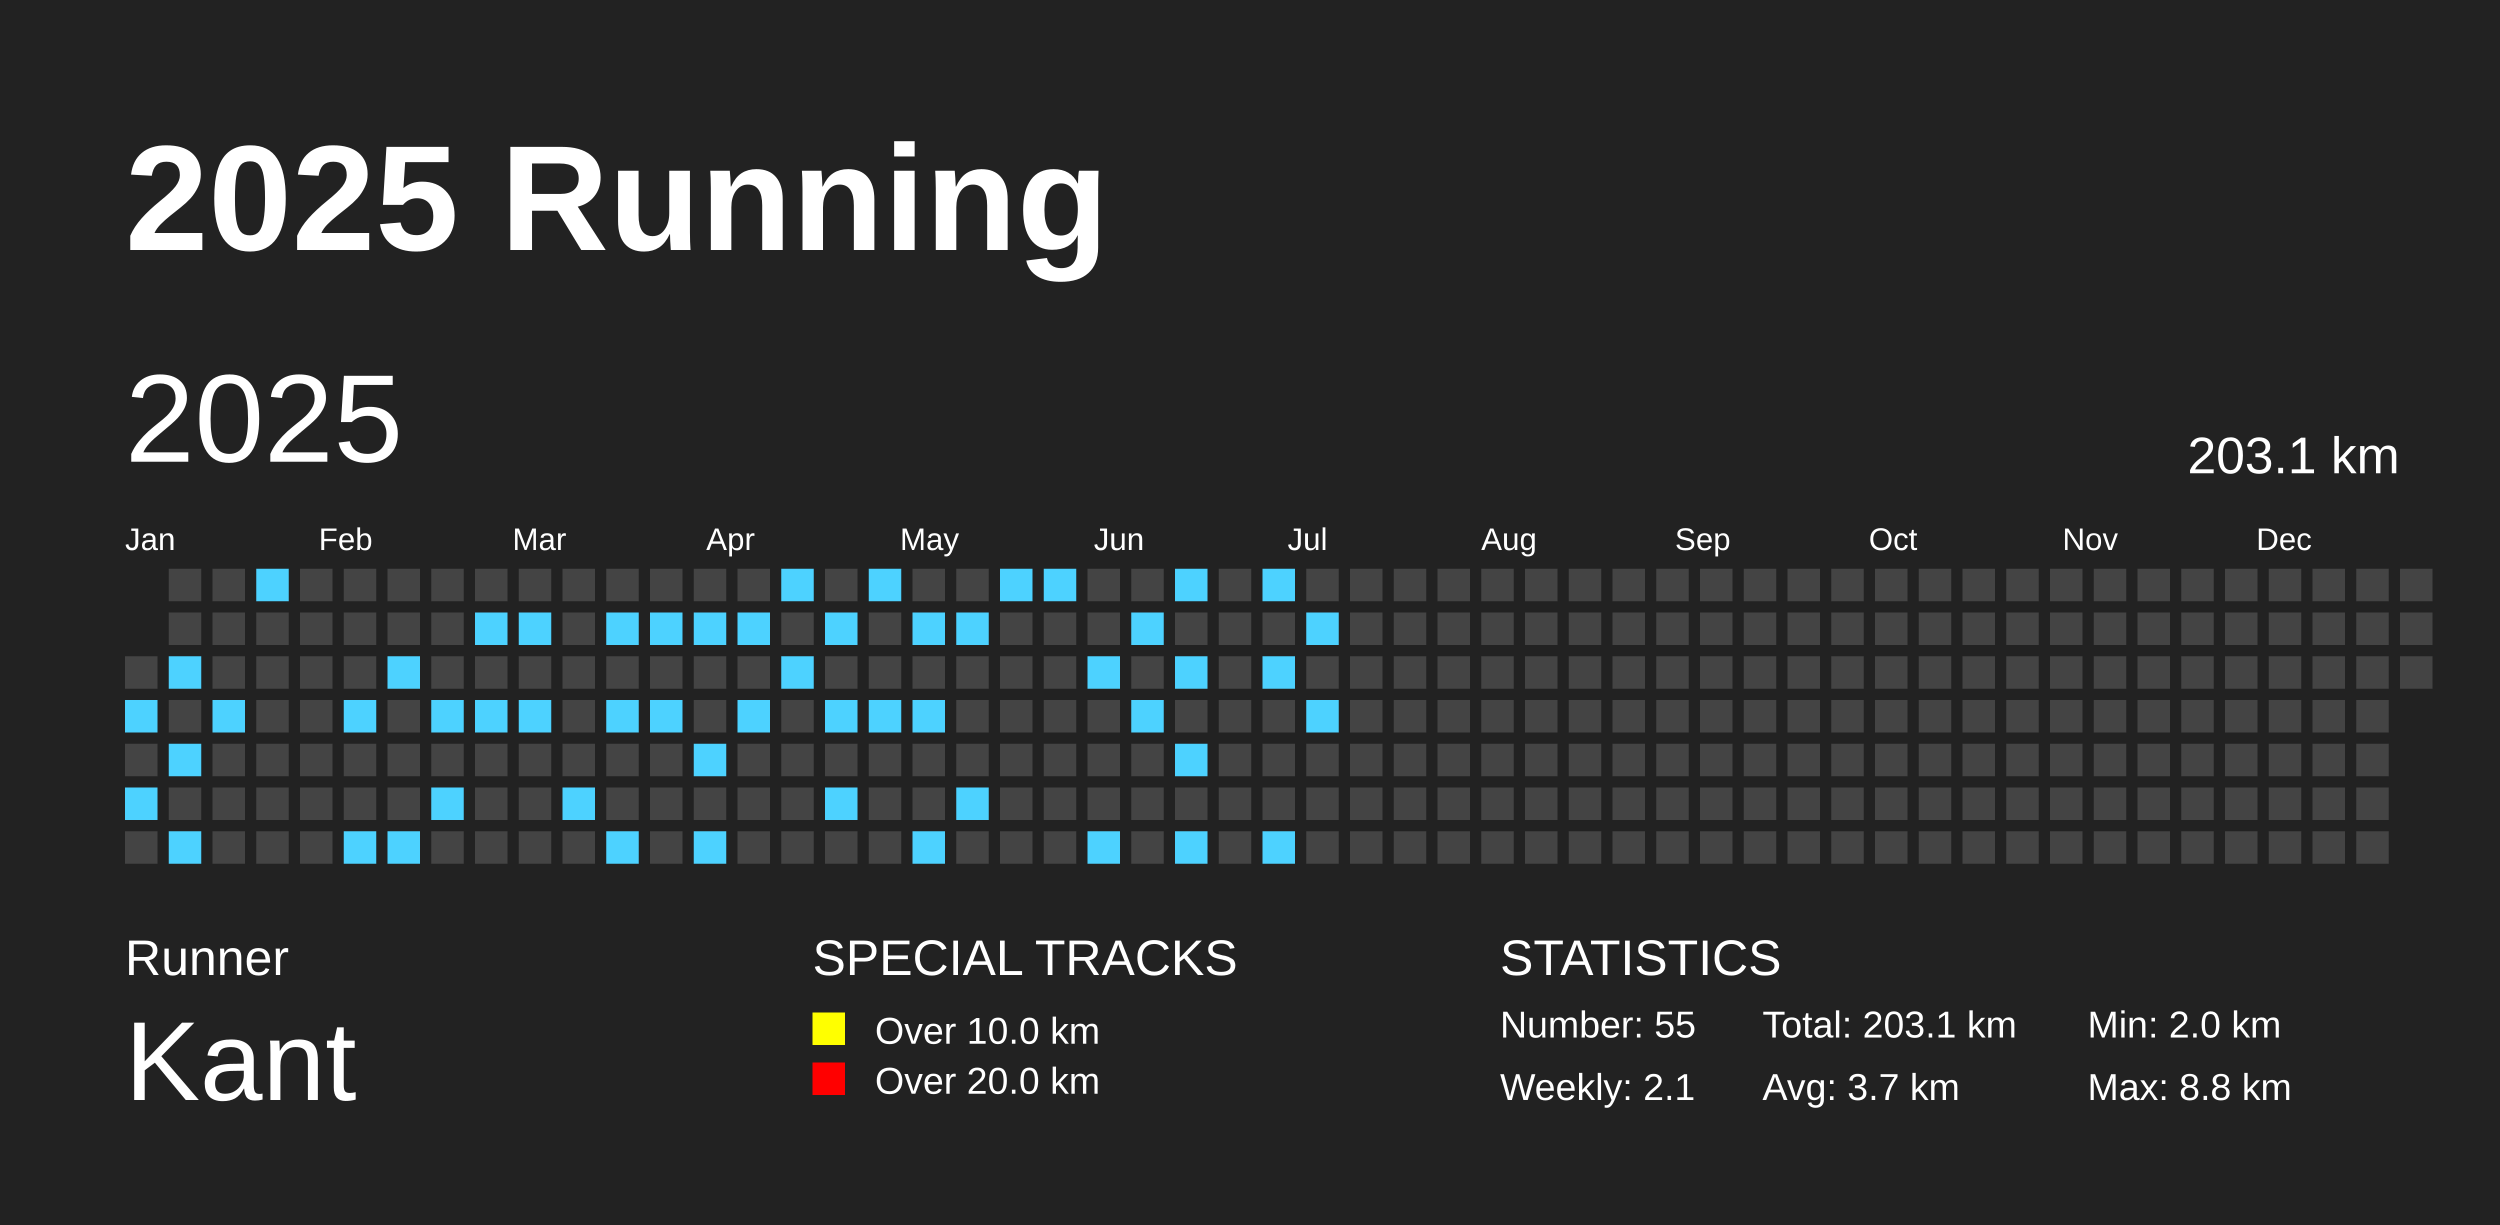
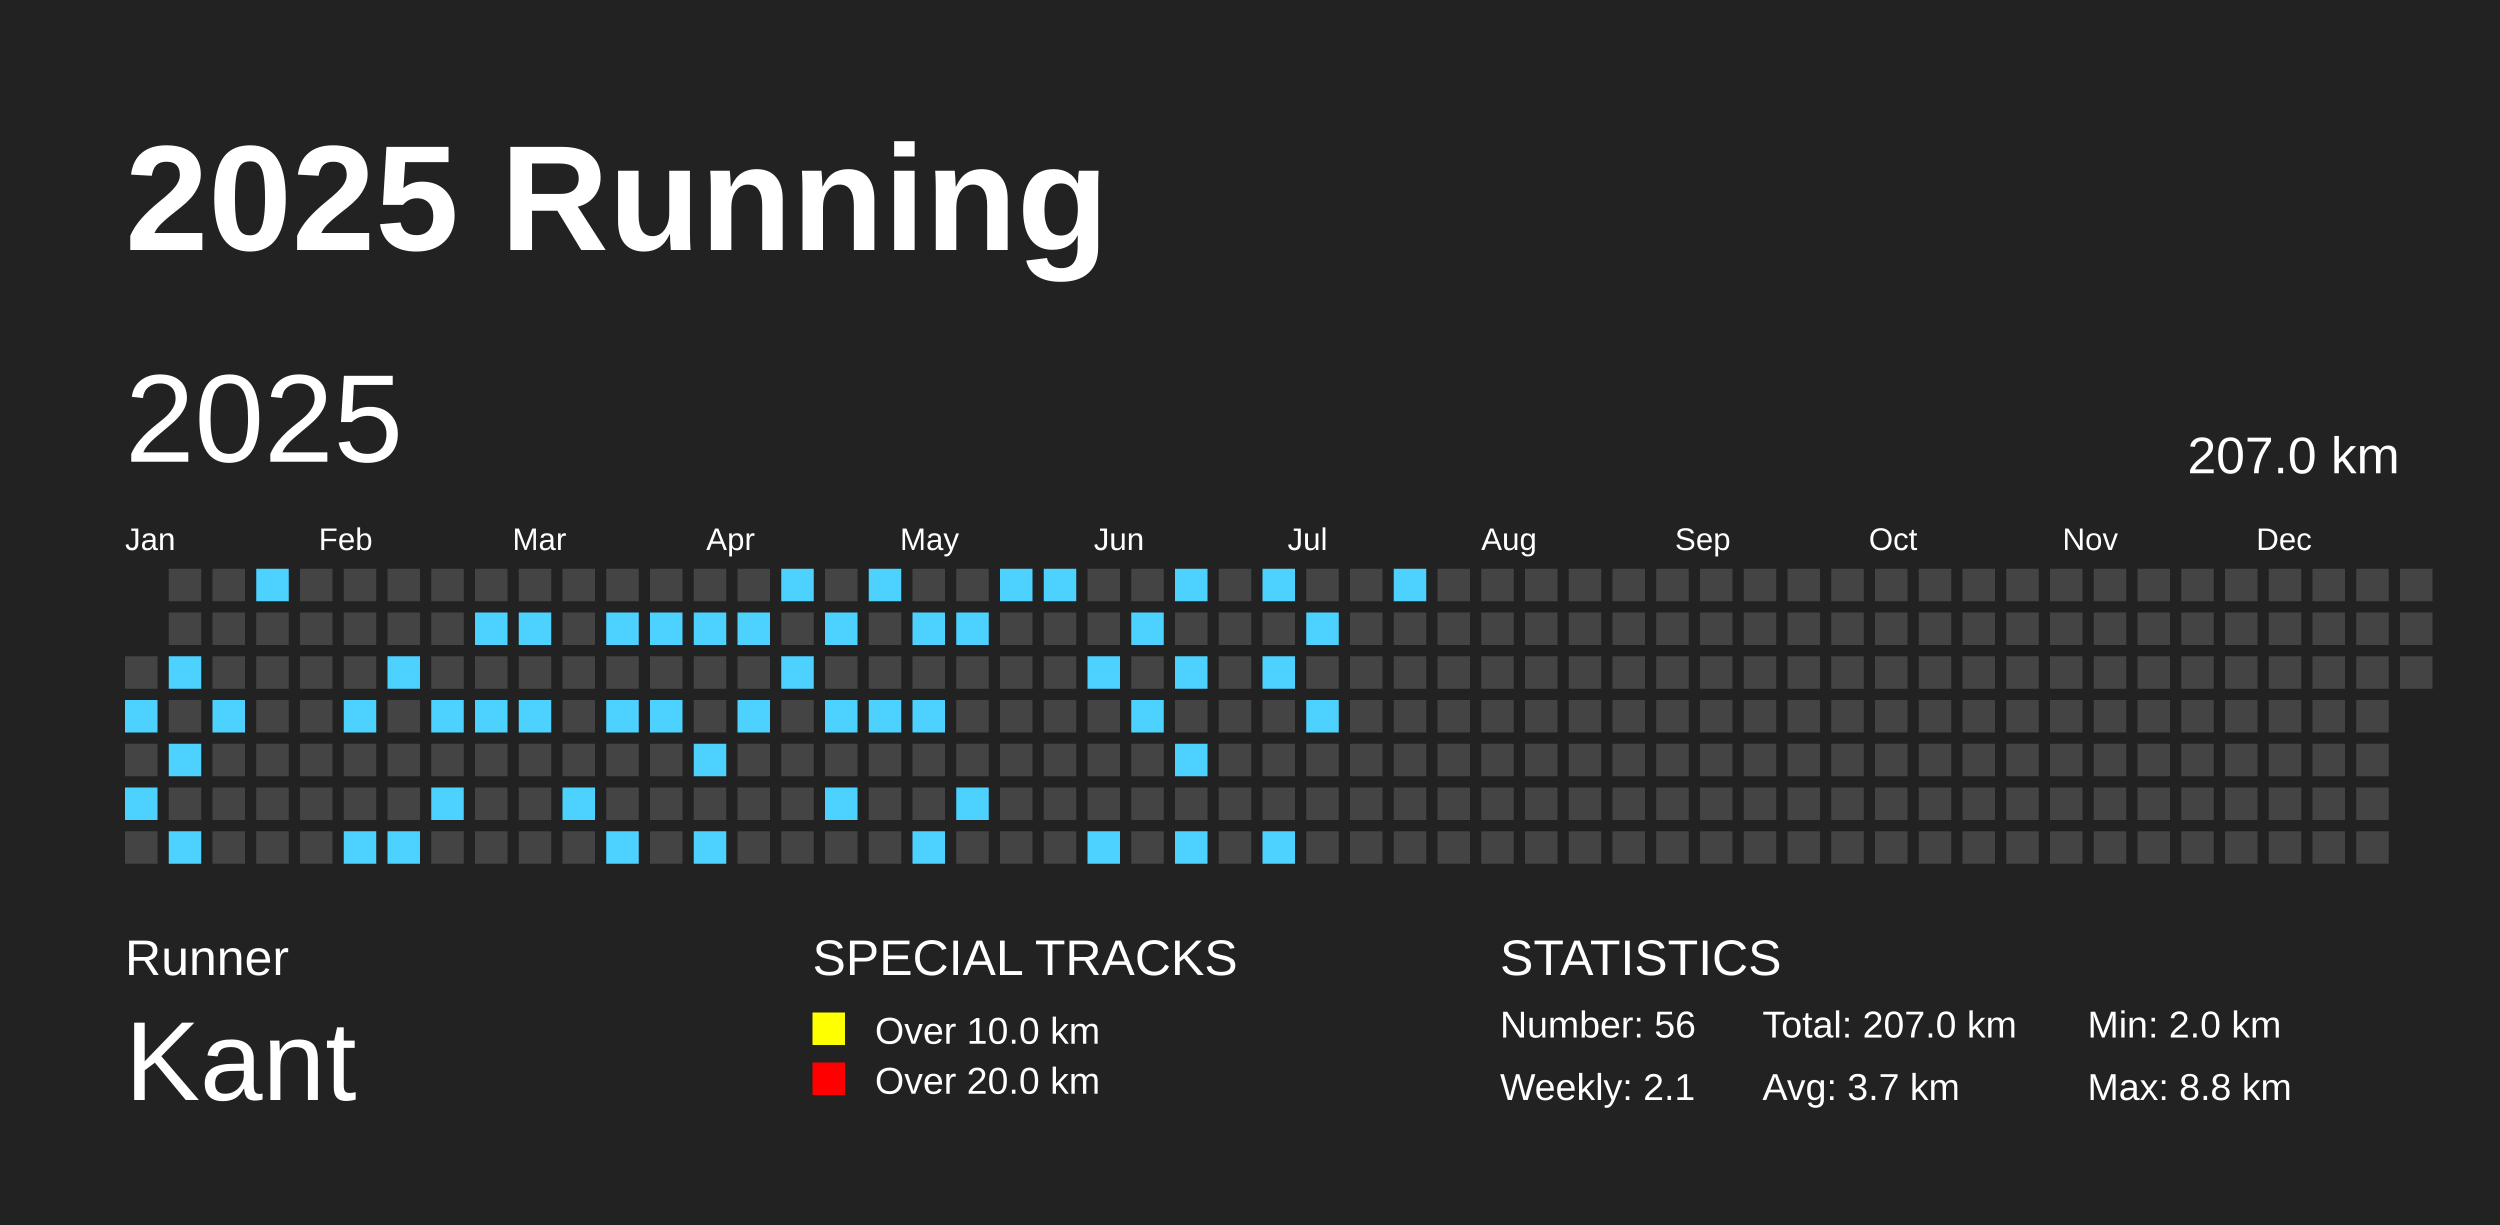
<svg xmlns="http://www.w3.org/2000/svg" baseProfile="full" height="98mm" version="1.1" viewBox="0,0,200,98" width="200mm">
  <defs />
  <rect fill="#222222" height="98" width="200" x="0" y="0" />
  <text fill="#FFFFFF" style="font-size:12px; font-family:Arial; font-weight:bold;" x="10" y="20">2025 Running</text>
  <text fill="#FFFFFF" style="font-size:4px; font-family:Arial" x="10" y="78">Runner</text>
  <text fill="#FFFFFF" style="font-size:9px; font-family:Arial" x="10" y="88">Kant</text>
  <text fill="#FFFFFF" style="font-size:4px; font-family:Arial" x="65" y="78">SPECIAL TRACKS</text>
  <rect fill="yellow" height="2.6" width="2.6" x="65" y="81" />
  <text fill="#FFFFFF" style="font-size:3px; font-family:Arial" x="70" y="83.5">Over 10.0 km</text>
  <rect fill="red" height="2.6" width="2.6" x="65" y="85" />
  <text fill="#FFFFFF" style="font-size:3px; font-family:Arial" x="70" y="87.5">Over 20.0 km</text>
  <text fill="#FFFFFF" style="font-size:4px; font-family:Arial" x="120" y="78">STATISTICS</text>
-   <text fill="#FFFFFF" style="font-size:3px; font-family:Arial" x="120" y="83">Number: 55</text>
+   <text fill="#FFFFFF" style="font-size:3px; font-family:Arial" x="120" y="83">Number: 56</text>
  <text fill="#FFFFFF" style="font-size:3px; font-family:Arial" x="120" y="88">Weekly: 2.1</text>
-   <text fill="#FFFFFF" style="font-size:3px; font-family:Arial" x="141" y="83">Total: 203.1 km</text>
+   <text fill="#FFFFFF" style="font-size:3px; font-family:Arial" x="141" y="83">Total: 207.0 km</text>
  <text fill="#FFFFFF" style="font-size:3px; font-family:Arial" x="141" y="88">Avg: 3.7 km</text>
  <text fill="#FFFFFF" style="font-size:3px; font-family:Arial" x="167" y="83">Min: 2.0 km</text>
  <text fill="#FFFFFF" style="font-size:3px; font-family:Arial" x="167" y="88">Max: 8.8 km</text>
  <text dominant-baseline="hanging" fill="#FFFFFF" style="font-size:10.0px; font-family:Arial;" x="10" y="30">2025</text>
-   <text dominant-baseline="hanging" fill="#FFFFFF" style="font-size:4.125px; font-family:Arial;" x="175" y="35">203.1 km</text>
+   <text dominant-baseline="hanging" fill="#FFFFFF" style="font-size:4.125px; font-family:Arial;" x="175" y="35">207.0 km</text>
  <text fill="#FFFFFF" style="font-size:2.5px; font-family:Arial" x="10.0" y="44">Jan</text>
  <text fill="#FFFFFF" style="font-size:2.5px; font-family:Arial" x="25.5" y="44">Feb</text>
  <text fill="#FFFFFF" style="font-size:2.5px; font-family:Arial" x="41.0" y="44">Mar</text>
  <text fill="#FFFFFF" style="font-size:2.5px; font-family:Arial" x="56.5" y="44">Apr</text>
  <text fill="#FFFFFF" style="font-size:2.5px; font-family:Arial" x="72.0" y="44">May</text>
  <text fill="#FFFFFF" style="font-size:2.5px; font-family:Arial" x="87.5" y="44">Jun</text>
  <text fill="#FFFFFF" style="font-size:2.5px; font-family:Arial" x="103.0" y="44">Jul</text>
  <text fill="#FFFFFF" style="font-size:2.5px; font-family:Arial" x="118.5" y="44">Aug</text>
  <text fill="#FFFFFF" style="font-size:2.5px; font-family:Arial" x="134.0" y="44">Sep</text>
  <text fill="#FFFFFF" style="font-size:2.5px; font-family:Arial" x="149.5" y="44">Oct</text>
  <text fill="#FFFFFF" style="font-size:2.5px; font-family:Arial" x="165.0" y="44">Nov</text>
  <text fill="#FFFFFF" style="font-size:2.5px; font-family:Arial" x="180.5" y="44">Dec</text>
  <rect fill="#444444" height="2.6" width="2.6" x="10.0" y="52.5" />
  <rect fill="#4DD2FF" height="2.6" width="2.6" x="10.0" y="56.0" />
  <rect fill="#444444" height="2.6" width="2.6" x="10.0" y="59.5" />
  <rect fill="#4DD2FF" height="2.6" width="2.6" x="10.0" y="63.0" />
  <rect fill="#444444" height="2.6" width="2.6" x="10.0" y="66.5" />
  <rect fill="#444444" height="2.6" width="2.6" x="13.5" y="45.5" />
  <rect fill="#444444" height="2.6" width="2.6" x="13.5" y="49.0" />
  <rect fill="#4DD2FF" height="2.6" width="2.6" x="13.5" y="52.5" />
  <rect fill="#444444" height="2.6" width="2.6" x="13.5" y="56.0" />
  <rect fill="#4DD2FF" height="2.6" width="2.6" x="13.5" y="59.5" />
  <rect fill="#444444" height="2.6" width="2.6" x="13.5" y="63.0" />
  <rect fill="#4DD2FF" height="2.6" width="2.6" x="13.5" y="66.5" />
  <rect fill="#444444" height="2.6" width="2.6" x="17.0" y="45.5" />
  <rect fill="#444444" height="2.6" width="2.6" x="17.0" y="49.0" />
  <rect fill="#444444" height="2.6" width="2.6" x="17.0" y="52.5" />
  <rect fill="#4DD2FF" height="2.6" width="2.6" x="17.0" y="56.0" />
  <rect fill="#444444" height="2.6" width="2.6" x="17.0" y="59.5" />
  <rect fill="#444444" height="2.6" width="2.6" x="17.0" y="63.0" />
  <rect fill="#444444" height="2.6" width="2.6" x="17.0" y="66.5" />
  <rect fill="#4DD2FF" height="2.6" width="2.6" x="20.5" y="45.5" />
  <rect fill="#444444" height="2.6" width="2.6" x="20.5" y="49.0" />
  <rect fill="#444444" height="2.6" width="2.6" x="20.5" y="52.5" />
  <rect fill="#444444" height="2.6" width="2.6" x="20.5" y="56.0" />
  <rect fill="#444444" height="2.6" width="2.6" x="20.5" y="59.5" />
  <rect fill="#444444" height="2.6" width="2.6" x="20.5" y="63.0" />
  <rect fill="#444444" height="2.6" width="2.6" x="20.5" y="66.5" />
  <rect fill="#444444" height="2.6" width="2.6" x="24.0" y="45.5" />
  <rect fill="#444444" height="2.6" width="2.6" x="24.0" y="49.0" />
  <rect fill="#444444" height="2.6" width="2.6" x="24.0" y="52.5" />
  <rect fill="#444444" height="2.6" width="2.6" x="24.0" y="56.0" />
  <rect fill="#444444" height="2.6" width="2.6" x="24.0" y="59.5" />
  <rect fill="#444444" height="2.6" width="2.6" x="24.0" y="63.0" />
  <rect fill="#444444" height="2.6" width="2.6" x="24.0" y="66.5" />
  <rect fill="#444444" height="2.6" width="2.6" x="27.5" y="45.5" />
  <rect fill="#444444" height="2.6" width="2.6" x="27.5" y="49.0" />
  <rect fill="#444444" height="2.6" width="2.6" x="27.5" y="52.5" />
  <rect fill="#4DD2FF" height="2.6" width="2.6" x="27.5" y="56.0" />
  <rect fill="#444444" height="2.6" width="2.6" x="27.5" y="59.5" />
  <rect fill="#444444" height="2.6" width="2.6" x="27.5" y="63.0" />
  <rect fill="#4DD2FF" height="2.6" width="2.6" x="27.5" y="66.5" />
  <rect fill="#444444" height="2.6" width="2.6" x="31.0" y="45.5" />
  <rect fill="#444444" height="2.6" width="2.6" x="31.0" y="49.0" />
  <rect fill="#4DD2FF" height="2.6" width="2.6" x="31.0" y="52.5" />
  <rect fill="#444444" height="2.6" width="2.6" x="31.0" y="56.0" />
  <rect fill="#444444" height="2.6" width="2.6" x="31.0" y="59.5" />
  <rect fill="#444444" height="2.6" width="2.6" x="31.0" y="63.0" />
  <rect fill="#4DD2FF" height="2.6" width="2.6" x="31.0" y="66.5" />
  <rect fill="#444444" height="2.6" width="2.6" x="34.5" y="45.5" />
  <rect fill="#444444" height="2.6" width="2.6" x="34.5" y="49.0" />
  <rect fill="#444444" height="2.6" width="2.6" x="34.5" y="52.5" />
  <rect fill="#4DD2FF" height="2.6" width="2.6" x="34.5" y="56.0" />
  <rect fill="#444444" height="2.6" width="2.6" x="34.5" y="59.5" />
  <rect fill="#4DD2FF" height="2.6" width="2.6" x="34.5" y="63.0" />
  <rect fill="#444444" height="2.6" width="2.6" x="34.5" y="66.5" />
  <rect fill="#444444" height="2.6" width="2.6" x="38.0" y="45.5" />
  <rect fill="#4DD2FF" height="2.6" width="2.6" x="38.0" y="49.0" />
  <rect fill="#444444" height="2.6" width="2.6" x="38.0" y="52.5" />
  <rect fill="#4DD2FF" height="2.6" width="2.6" x="38.0" y="56.0" />
  <rect fill="#444444" height="2.6" width="2.6" x="38.0" y="59.5" />
  <rect fill="#444444" height="2.6" width="2.6" x="38.0" y="63.0" />
  <rect fill="#444444" height="2.6" width="2.6" x="38.0" y="66.5" />
  <rect fill="#444444" height="2.6" width="2.6" x="41.5" y="45.5" />
  <rect fill="#4DD2FF" height="2.6" width="2.6" x="41.5" y="49.0" />
  <rect fill="#444444" height="2.6" width="2.6" x="41.5" y="52.5" />
  <rect fill="#4DD2FF" height="2.6" width="2.6" x="41.5" y="56.0" />
  <rect fill="#444444" height="2.6" width="2.6" x="41.5" y="59.5" />
  <rect fill="#444444" height="2.6" width="2.6" x="41.5" y="63.0" />
  <rect fill="#444444" height="2.6" width="2.6" x="41.5" y="66.5" />
  <rect fill="#444444" height="2.6" width="2.6" x="45.0" y="45.5" />
  <rect fill="#444444" height="2.6" width="2.6" x="45.0" y="49.0" />
  <rect fill="#444444" height="2.6" width="2.6" x="45.0" y="52.5" />
  <rect fill="#444444" height="2.6" width="2.6" x="45.0" y="56.0" />
  <rect fill="#444444" height="2.6" width="2.6" x="45.0" y="59.5" />
  <rect fill="#4DD2FF" height="2.6" width="2.6" x="45.0" y="63.0" />
  <rect fill="#444444" height="2.6" width="2.6" x="45.0" y="66.5" />
  <rect fill="#444444" height="2.6" width="2.6" x="48.5" y="45.5" />
  <rect fill="#4DD2FF" height="2.6" width="2.6" x="48.5" y="49.0" />
  <rect fill="#444444" height="2.6" width="2.6" x="48.5" y="52.5" />
  <rect fill="#4DD2FF" height="2.6" width="2.6" x="48.5" y="56.0" />
  <rect fill="#444444" height="2.6" width="2.6" x="48.5" y="59.5" />
  <rect fill="#444444" height="2.6" width="2.6" x="48.5" y="63.0" />
  <rect fill="#4DD2FF" height="2.6" width="2.6" x="48.5" y="66.5" />
  <rect fill="#444444" height="2.6" width="2.6" x="52.0" y="45.5" />
  <rect fill="#4DD2FF" height="2.6" width="2.6" x="52.0" y="49.0" />
  <rect fill="#444444" height="2.6" width="2.6" x="52.0" y="52.5" />
  <rect fill="#4DD2FF" height="2.6" width="2.6" x="52.0" y="56.0" />
  <rect fill="#444444" height="2.6" width="2.6" x="52.0" y="59.5" />
  <rect fill="#444444" height="2.6" width="2.6" x="52.0" y="63.0" />
  <rect fill="#444444" height="2.6" width="2.6" x="52.0" y="66.5" />
  <rect fill="#444444" height="2.6" width="2.6" x="55.5" y="45.5" />
  <rect fill="#4DD2FF" height="2.6" width="2.6" x="55.5" y="49.0" />
  <rect fill="#444444" height="2.6" width="2.6" x="55.5" y="52.5" />
  <rect fill="#444444" height="2.6" width="2.6" x="55.5" y="56.0" />
  <rect fill="#4DD2FF" height="2.6" width="2.6" x="55.5" y="59.5" />
  <rect fill="#444444" height="2.6" width="2.6" x="55.5" y="63.0" />
  <rect fill="#4DD2FF" height="2.6" width="2.6" x="55.5" y="66.5" />
  <rect fill="#444444" height="2.6" width="2.6" x="59.0" y="45.5" />
  <rect fill="#4DD2FF" height="2.6" width="2.6" x="59.0" y="49.0" />
  <rect fill="#444444" height="2.6" width="2.6" x="59.0" y="52.5" />
  <rect fill="#4DD2FF" height="2.6" width="2.6" x="59.0" y="56.0" />
  <rect fill="#444444" height="2.6" width="2.6" x="59.0" y="59.5" />
  <rect fill="#444444" height="2.6" width="2.6" x="59.0" y="63.0" />
  <rect fill="#444444" height="2.6" width="2.6" x="59.0" y="66.5" />
  <rect fill="#4DD2FF" height="2.6" width="2.6" x="62.5" y="45.5" />
  <rect fill="#444444" height="2.6" width="2.6" x="62.5" y="49.0" />
  <rect fill="#4DD2FF" height="2.6" width="2.6" x="62.5" y="52.5" />
  <rect fill="#444444" height="2.6" width="2.6" x="62.5" y="56.0" />
  <rect fill="#444444" height="2.6" width="2.6" x="62.5" y="59.5" />
  <rect fill="#444444" height="2.6" width="2.6" x="62.5" y="63.0" />
  <rect fill="#444444" height="2.6" width="2.6" x="62.5" y="66.5" />
  <rect fill="#444444" height="2.6" width="2.6" x="66.0" y="45.5" />
  <rect fill="#4DD2FF" height="2.6" width="2.6" x="66.0" y="49.0" />
  <rect fill="#444444" height="2.6" width="2.6" x="66.0" y="52.5" />
  <rect fill="#4DD2FF" height="2.6" width="2.6" x="66.0" y="56.0" />
  <rect fill="#444444" height="2.6" width="2.6" x="66.0" y="59.5" />
  <rect fill="#4DD2FF" height="2.6" width="2.6" x="66.0" y="63.0" />
  <rect fill="#444444" height="2.6" width="2.6" x="66.0" y="66.5" />
  <rect fill="#4DD2FF" height="2.6" width="2.6" x="69.5" y="45.5" />
  <rect fill="#444444" height="2.6" width="2.6" x="69.5" y="49.0" />
  <rect fill="#444444" height="2.6" width="2.6" x="69.5" y="52.5" />
  <rect fill="#4DD2FF" height="2.6" width="2.6" x="69.5" y="56.0" />
  <rect fill="#444444" height="2.6" width="2.6" x="69.5" y="59.5" />
  <rect fill="#444444" height="2.6" width="2.6" x="69.5" y="63.0" />
  <rect fill="#444444" height="2.6" width="2.6" x="69.5" y="66.5" />
  <rect fill="#444444" height="2.6" width="2.6" x="73.0" y="45.5" />
  <rect fill="#4DD2FF" height="2.6" width="2.6" x="73.0" y="49.0" />
  <rect fill="#444444" height="2.6" width="2.6" x="73.0" y="52.5" />
  <rect fill="#4DD2FF" height="2.6" width="2.6" x="73.0" y="56.0" />
  <rect fill="#444444" height="2.6" width="2.6" x="73.0" y="59.5" />
  <rect fill="#444444" height="2.6" width="2.6" x="73.0" y="63.0" />
  <rect fill="#4DD2FF" height="2.6" width="2.6" x="73.0" y="66.5" />
  <rect fill="#444444" height="2.6" width="2.6" x="76.5" y="45.5" />
  <rect fill="#4DD2FF" height="2.6" width="2.6" x="76.5" y="49.0" />
  <rect fill="#444444" height="2.6" width="2.6" x="76.5" y="52.5" />
  <rect fill="#444444" height="2.6" width="2.6" x="76.5" y="56.0" />
  <rect fill="#444444" height="2.6" width="2.6" x="76.5" y="59.5" />
  <rect fill="#4DD2FF" height="2.6" width="2.6" x="76.5" y="63.0" />
  <rect fill="#444444" height="2.6" width="2.6" x="76.5" y="66.5" />
  <rect fill="#4DD2FF" height="2.6" width="2.6" x="80.0" y="45.5" />
  <rect fill="#444444" height="2.6" width="2.6" x="80.0" y="49.0" />
  <rect fill="#444444" height="2.6" width="2.6" x="80.0" y="52.5" />
  <rect fill="#444444" height="2.6" width="2.6" x="80.0" y="56.0" />
  <rect fill="#444444" height="2.6" width="2.6" x="80.0" y="59.5" />
  <rect fill="#444444" height="2.6" width="2.6" x="80.0" y="63.0" />
  <rect fill="#444444" height="2.6" width="2.6" x="80.0" y="66.5" />
  <rect fill="#4DD2FF" height="2.6" width="2.6" x="83.5" y="45.5" />
  <rect fill="#444444" height="2.6" width="2.6" x="83.5" y="49.0" />
  <rect fill="#444444" height="2.6" width="2.6" x="83.5" y="52.5" />
  <rect fill="#444444" height="2.6" width="2.6" x="83.5" y="56.0" />
  <rect fill="#444444" height="2.6" width="2.6" x="83.5" y="59.5" />
  <rect fill="#444444" height="2.6" width="2.6" x="83.5" y="63.0" />
  <rect fill="#444444" height="2.6" width="2.6" x="83.5" y="66.5" />
  <rect fill="#444444" height="2.6" width="2.6" x="87.0" y="45.5" />
  <rect fill="#444444" height="2.6" width="2.6" x="87.0" y="49.0" />
  <rect fill="#4DD2FF" height="2.6" width="2.6" x="87.0" y="52.5" />
  <rect fill="#444444" height="2.6" width="2.6" x="87.0" y="56.0" />
  <rect fill="#444444" height="2.6" width="2.6" x="87.0" y="59.5" />
  <rect fill="#444444" height="2.6" width="2.6" x="87.0" y="63.0" />
  <rect fill="#4DD2FF" height="2.6" width="2.6" x="87.0" y="66.5" />
  <rect fill="#444444" height="2.6" width="2.6" x="90.5" y="45.5" />
  <rect fill="#4DD2FF" height="2.6" width="2.6" x="90.5" y="49.0" />
  <rect fill="#444444" height="2.6" width="2.6" x="90.5" y="52.5" />
  <rect fill="#4DD2FF" height="2.6" width="2.6" x="90.5" y="56.0" />
  <rect fill="#444444" height="2.6" width="2.6" x="90.5" y="59.5" />
  <rect fill="#444444" height="2.6" width="2.6" x="90.5" y="63.0" />
  <rect fill="#444444" height="2.6" width="2.6" x="90.5" y="66.5" />
  <rect fill="#4DD2FF" height="2.6" width="2.6" x="94.0" y="45.5" />
  <rect fill="#444444" height="2.6" width="2.6" x="94.0" y="49.0" />
  <rect fill="#4DD2FF" height="2.6" width="2.6" x="94.0" y="52.5" />
  <rect fill="#444444" height="2.6" width="2.6" x="94.0" y="56.0" />
  <rect fill="#4DD2FF" height="2.6" width="2.6" x="94.0" y="59.5" />
  <rect fill="#444444" height="2.6" width="2.6" x="94.0" y="63.0" />
  <rect fill="#4DD2FF" height="2.6" width="2.6" x="94.0" y="66.5" />
  <rect fill="#444444" height="2.6" width="2.6" x="97.5" y="45.5" />
  <rect fill="#444444" height="2.6" width="2.6" x="97.5" y="49.0" />
  <rect fill="#444444" height="2.6" width="2.6" x="97.5" y="52.5" />
  <rect fill="#444444" height="2.6" width="2.6" x="97.5" y="56.0" />
  <rect fill="#444444" height="2.6" width="2.6" x="97.5" y="59.5" />
  <rect fill="#444444" height="2.6" width="2.6" x="97.5" y="63.0" />
  <rect fill="#444444" height="2.6" width="2.6" x="97.5" y="66.5" />
  <rect fill="#4DD2FF" height="2.6" width="2.6" x="101.0" y="45.5" />
  <rect fill="#444444" height="2.6" width="2.6" x="101.0" y="49.0" />
  <rect fill="#4DD2FF" height="2.6" width="2.6" x="101.0" y="52.5" />
  <rect fill="#444444" height="2.6" width="2.6" x="101.0" y="56.0" />
  <rect fill="#444444" height="2.6" width="2.6" x="101.0" y="59.5" />
  <rect fill="#444444" height="2.6" width="2.6" x="101.0" y="63.0" />
  <rect fill="#4DD2FF" height="2.6" width="2.6" x="101.0" y="66.5" />
  <rect fill="#444444" height="2.6" width="2.6" x="104.5" y="45.5" />
  <rect fill="#4DD2FF" height="2.6" width="2.6" x="104.5" y="49.0" />
  <rect fill="#444444" height="2.6" width="2.6" x="104.5" y="52.5" />
  <rect fill="#4DD2FF" height="2.6" width="2.6" x="104.5" y="56.0" />
  <rect fill="#444444" height="2.6" width="2.6" x="104.5" y="59.5" />
  <rect fill="#444444" height="2.6" width="2.6" x="104.5" y="63.0" />
  <rect fill="#444444" height="2.6" width="2.6" x="104.5" y="66.5" />
  <rect fill="#444444" height="2.6" width="2.6" x="108.0" y="45.5" />
  <rect fill="#444444" height="2.6" width="2.6" x="108.0" y="49.0" />
  <rect fill="#444444" height="2.6" width="2.6" x="108.0" y="52.5" />
  <rect fill="#444444" height="2.6" width="2.6" x="108.0" y="56.0" />
  <rect fill="#444444" height="2.6" width="2.6" x="108.0" y="59.5" />
  <rect fill="#444444" height="2.6" width="2.6" x="108.0" y="63.0" />
  <rect fill="#444444" height="2.6" width="2.6" x="108.0" y="66.5" />
-   <rect fill="#444444" height="2.6" width="2.6" x="111.5" y="45.5" />
+   <rect fill="#4DD2FF" height="2.6" width="2.6" x="111.5" y="45.5" />
  <rect fill="#444444" height="2.6" width="2.6" x="111.5" y="49.0" />
  <rect fill="#444444" height="2.6" width="2.6" x="111.5" y="52.5" />
  <rect fill="#444444" height="2.6" width="2.6" x="111.5" y="56.0" />
  <rect fill="#444444" height="2.6" width="2.6" x="111.5" y="59.5" />
  <rect fill="#444444" height="2.6" width="2.6" x="111.5" y="63.0" />
  <rect fill="#444444" height="2.6" width="2.6" x="111.5" y="66.5" />
  <rect fill="#444444" height="2.6" width="2.6" x="115.0" y="45.5" />
  <rect fill="#444444" height="2.6" width="2.6" x="115.0" y="49.0" />
  <rect fill="#444444" height="2.6" width="2.6" x="115.0" y="52.5" />
  <rect fill="#444444" height="2.6" width="2.6" x="115.0" y="56.0" />
  <rect fill="#444444" height="2.6" width="2.6" x="115.0" y="59.5" />
  <rect fill="#444444" height="2.6" width="2.6" x="115.0" y="63.0" />
  <rect fill="#444444" height="2.6" width="2.6" x="115.0" y="66.5" />
  <rect fill="#444444" height="2.6" width="2.6" x="118.5" y="45.5" />
  <rect fill="#444444" height="2.6" width="2.6" x="118.5" y="49.0" />
  <rect fill="#444444" height="2.6" width="2.6" x="118.5" y="52.5" />
  <rect fill="#444444" height="2.6" width="2.6" x="118.5" y="56.0" />
  <rect fill="#444444" height="2.6" width="2.6" x="118.5" y="59.5" />
  <rect fill="#444444" height="2.6" width="2.6" x="118.5" y="63.0" />
  <rect fill="#444444" height="2.6" width="2.6" x="118.5" y="66.5" />
  <rect fill="#444444" height="2.6" width="2.6" x="122.0" y="45.5" />
  <rect fill="#444444" height="2.6" width="2.6" x="122.0" y="49.0" />
  <rect fill="#444444" height="2.6" width="2.6" x="122.0" y="52.5" />
  <rect fill="#444444" height="2.6" width="2.6" x="122.0" y="56.0" />
  <rect fill="#444444" height="2.6" width="2.6" x="122.0" y="59.5" />
  <rect fill="#444444" height="2.6" width="2.6" x="122.0" y="63.0" />
  <rect fill="#444444" height="2.6" width="2.6" x="122.0" y="66.5" />
  <rect fill="#444444" height="2.6" width="2.6" x="125.5" y="45.5" />
  <rect fill="#444444" height="2.6" width="2.6" x="125.5" y="49.0" />
  <rect fill="#444444" height="2.6" width="2.6" x="125.5" y="52.5" />
  <rect fill="#444444" height="2.6" width="2.6" x="125.5" y="56.0" />
  <rect fill="#444444" height="2.6" width="2.6" x="125.5" y="59.5" />
  <rect fill="#444444" height="2.6" width="2.6" x="125.5" y="63.0" />
  <rect fill="#444444" height="2.6" width="2.6" x="125.5" y="66.5" />
  <rect fill="#444444" height="2.6" width="2.6" x="129.0" y="45.5" />
  <rect fill="#444444" height="2.6" width="2.6" x="129.0" y="49.0" />
  <rect fill="#444444" height="2.6" width="2.6" x="129.0" y="52.5" />
  <rect fill="#444444" height="2.6" width="2.6" x="129.0" y="56.0" />
  <rect fill="#444444" height="2.6" width="2.6" x="129.0" y="59.5" />
  <rect fill="#444444" height="2.6" width="2.6" x="129.0" y="63.0" />
  <rect fill="#444444" height="2.6" width="2.6" x="129.0" y="66.5" />
  <rect fill="#444444" height="2.6" width="2.6" x="132.5" y="45.5" />
  <rect fill="#444444" height="2.6" width="2.6" x="132.5" y="49.0" />
  <rect fill="#444444" height="2.6" width="2.6" x="132.5" y="52.5" />
  <rect fill="#444444" height="2.6" width="2.6" x="132.5" y="56.0" />
  <rect fill="#444444" height="2.6" width="2.6" x="132.5" y="59.5" />
  <rect fill="#444444" height="2.6" width="2.6" x="132.5" y="63.0" />
  <rect fill="#444444" height="2.6" width="2.6" x="132.5" y="66.5" />
  <rect fill="#444444" height="2.6" width="2.6" x="136.0" y="45.5" />
  <rect fill="#444444" height="2.6" width="2.6" x="136.0" y="49.0" />
  <rect fill="#444444" height="2.6" width="2.6" x="136.0" y="52.5" />
  <rect fill="#444444" height="2.6" width="2.6" x="136.0" y="56.0" />
  <rect fill="#444444" height="2.6" width="2.6" x="136.0" y="59.5" />
  <rect fill="#444444" height="2.6" width="2.6" x="136.0" y="63.0" />
  <rect fill="#444444" height="2.6" width="2.6" x="136.0" y="66.5" />
  <rect fill="#444444" height="2.6" width="2.6" x="139.5" y="45.5" />
  <rect fill="#444444" height="2.6" width="2.6" x="139.5" y="49.0" />
  <rect fill="#444444" height="2.6" width="2.6" x="139.5" y="52.5" />
  <rect fill="#444444" height="2.6" width="2.6" x="139.5" y="56.0" />
  <rect fill="#444444" height="2.6" width="2.6" x="139.5" y="59.5" />
  <rect fill="#444444" height="2.6" width="2.6" x="139.5" y="63.0" />
  <rect fill="#444444" height="2.6" width="2.6" x="139.5" y="66.5" />
  <rect fill="#444444" height="2.6" width="2.6" x="143.0" y="45.5" />
  <rect fill="#444444" height="2.6" width="2.6" x="143.0" y="49.0" />
  <rect fill="#444444" height="2.6" width="2.6" x="143.0" y="52.5" />
  <rect fill="#444444" height="2.6" width="2.6" x="143.0" y="56.0" />
  <rect fill="#444444" height="2.6" width="2.6" x="143.0" y="59.5" />
  <rect fill="#444444" height="2.6" width="2.6" x="143.0" y="63.0" />
  <rect fill="#444444" height="2.6" width="2.6" x="143.0" y="66.5" />
  <rect fill="#444444" height="2.6" width="2.6" x="146.5" y="45.5" />
  <rect fill="#444444" height="2.6" width="2.6" x="146.5" y="49.0" />
  <rect fill="#444444" height="2.6" width="2.6" x="146.5" y="52.5" />
  <rect fill="#444444" height="2.6" width="2.6" x="146.5" y="56.0" />
  <rect fill="#444444" height="2.6" width="2.6" x="146.5" y="59.5" />
  <rect fill="#444444" height="2.6" width="2.6" x="146.5" y="63.0" />
  <rect fill="#444444" height="2.6" width="2.6" x="146.5" y="66.5" />
  <rect fill="#444444" height="2.6" width="2.6" x="150.0" y="45.5" />
  <rect fill="#444444" height="2.6" width="2.6" x="150.0" y="49.0" />
  <rect fill="#444444" height="2.6" width="2.6" x="150.0" y="52.5" />
  <rect fill="#444444" height="2.6" width="2.6" x="150.0" y="56.0" />
  <rect fill="#444444" height="2.6" width="2.6" x="150.0" y="59.5" />
  <rect fill="#444444" height="2.6" width="2.6" x="150.0" y="63.0" />
  <rect fill="#444444" height="2.6" width="2.6" x="150.0" y="66.5" />
  <rect fill="#444444" height="2.6" width="2.6" x="153.5" y="45.5" />
  <rect fill="#444444" height="2.6" width="2.6" x="153.5" y="49.0" />
  <rect fill="#444444" height="2.6" width="2.6" x="153.5" y="52.5" />
  <rect fill="#444444" height="2.6" width="2.6" x="153.5" y="56.0" />
  <rect fill="#444444" height="2.6" width="2.6" x="153.5" y="59.5" />
  <rect fill="#444444" height="2.6" width="2.6" x="153.5" y="63.0" />
  <rect fill="#444444" height="2.6" width="2.6" x="153.5" y="66.5" />
  <rect fill="#444444" height="2.6" width="2.6" x="157.0" y="45.5" />
  <rect fill="#444444" height="2.6" width="2.6" x="157.0" y="49.0" />
  <rect fill="#444444" height="2.6" width="2.6" x="157.0" y="52.5" />
  <rect fill="#444444" height="2.6" width="2.6" x="157.0" y="56.0" />
  <rect fill="#444444" height="2.6" width="2.6" x="157.0" y="59.5" />
  <rect fill="#444444" height="2.6" width="2.6" x="157.0" y="63.0" />
  <rect fill="#444444" height="2.6" width="2.6" x="157.0" y="66.5" />
  <rect fill="#444444" height="2.6" width="2.6" x="160.5" y="45.5" />
  <rect fill="#444444" height="2.6" width="2.6" x="160.5" y="49.0" />
  <rect fill="#444444" height="2.6" width="2.6" x="160.5" y="52.5" />
  <rect fill="#444444" height="2.6" width="2.6" x="160.5" y="56.0" />
  <rect fill="#444444" height="2.6" width="2.6" x="160.5" y="59.5" />
  <rect fill="#444444" height="2.6" width="2.6" x="160.5" y="63.0" />
  <rect fill="#444444" height="2.6" width="2.6" x="160.5" y="66.5" />
  <rect fill="#444444" height="2.6" width="2.6" x="164.0" y="45.5" />
  <rect fill="#444444" height="2.6" width="2.6" x="164.0" y="49.0" />
  <rect fill="#444444" height="2.6" width="2.6" x="164.0" y="52.5" />
  <rect fill="#444444" height="2.6" width="2.6" x="164.0" y="56.0" />
  <rect fill="#444444" height="2.6" width="2.6" x="164.0" y="59.5" />
  <rect fill="#444444" height="2.6" width="2.6" x="164.0" y="63.0" />
  <rect fill="#444444" height="2.6" width="2.6" x="164.0" y="66.5" />
  <rect fill="#444444" height="2.6" width="2.6" x="167.5" y="45.5" />
  <rect fill="#444444" height="2.6" width="2.6" x="167.5" y="49.0" />
  <rect fill="#444444" height="2.6" width="2.6" x="167.5" y="52.5" />
  <rect fill="#444444" height="2.6" width="2.6" x="167.5" y="56.0" />
  <rect fill="#444444" height="2.6" width="2.6" x="167.5" y="59.5" />
  <rect fill="#444444" height="2.6" width="2.6" x="167.5" y="63.0" />
  <rect fill="#444444" height="2.6" width="2.6" x="167.5" y="66.5" />
  <rect fill="#444444" height="2.6" width="2.6" x="171.0" y="45.5" />
  <rect fill="#444444" height="2.6" width="2.6" x="171.0" y="49.0" />
  <rect fill="#444444" height="2.6" width="2.6" x="171.0" y="52.5" />
  <rect fill="#444444" height="2.6" width="2.6" x="171.0" y="56.0" />
  <rect fill="#444444" height="2.6" width="2.6" x="171.0" y="59.5" />
  <rect fill="#444444" height="2.6" width="2.6" x="171.0" y="63.0" />
  <rect fill="#444444" height="2.6" width="2.6" x="171.0" y="66.5" />
  <rect fill="#444444" height="2.6" width="2.6" x="174.5" y="45.5" />
  <rect fill="#444444" height="2.6" width="2.6" x="174.5" y="49.0" />
  <rect fill="#444444" height="2.6" width="2.6" x="174.5" y="52.5" />
  <rect fill="#444444" height="2.6" width="2.6" x="174.5" y="56.0" />
  <rect fill="#444444" height="2.6" width="2.6" x="174.5" y="59.5" />
  <rect fill="#444444" height="2.6" width="2.6" x="174.5" y="63.0" />
  <rect fill="#444444" height="2.6" width="2.6" x="174.5" y="66.5" />
  <rect fill="#444444" height="2.6" width="2.6" x="178.0" y="45.5" />
  <rect fill="#444444" height="2.6" width="2.6" x="178.0" y="49.0" />
  <rect fill="#444444" height="2.6" width="2.6" x="178.0" y="52.5" />
  <rect fill="#444444" height="2.6" width="2.6" x="178.0" y="56.0" />
  <rect fill="#444444" height="2.6" width="2.6" x="178.0" y="59.5" />
  <rect fill="#444444" height="2.6" width="2.6" x="178.0" y="63.0" />
  <rect fill="#444444" height="2.6" width="2.6" x="178.0" y="66.5" />
  <rect fill="#444444" height="2.6" width="2.6" x="181.5" y="45.5" />
  <rect fill="#444444" height="2.6" width="2.6" x="181.5" y="49.0" />
  <rect fill="#444444" height="2.6" width="2.6" x="181.5" y="52.5" />
  <rect fill="#444444" height="2.6" width="2.6" x="181.5" y="56.0" />
  <rect fill="#444444" height="2.6" width="2.6" x="181.5" y="59.5" />
  <rect fill="#444444" height="2.6" width="2.6" x="181.5" y="63.0" />
  <rect fill="#444444" height="2.6" width="2.6" x="181.5" y="66.5" />
  <rect fill="#444444" height="2.6" width="2.6" x="185.0" y="45.5" />
  <rect fill="#444444" height="2.6" width="2.6" x="185.0" y="49.0" />
  <rect fill="#444444" height="2.6" width="2.6" x="185.0" y="52.5" />
  <rect fill="#444444" height="2.6" width="2.6" x="185.0" y="56.0" />
  <rect fill="#444444" height="2.6" width="2.6" x="185.0" y="59.5" />
  <rect fill="#444444" height="2.6" width="2.6" x="185.0" y="63.0" />
  <rect fill="#444444" height="2.6" width="2.6" x="185.0" y="66.5" />
  <rect fill="#444444" height="2.6" width="2.6" x="188.5" y="45.5" />
  <rect fill="#444444" height="2.6" width="2.6" x="188.5" y="49.0" />
  <rect fill="#444444" height="2.6" width="2.6" x="188.5" y="52.5" />
  <rect fill="#444444" height="2.6" width="2.6" x="188.5" y="56.0" />
  <rect fill="#444444" height="2.6" width="2.6" x="188.5" y="59.5" />
  <rect fill="#444444" height="2.6" width="2.6" x="188.5" y="63.0" />
  <rect fill="#444444" height="2.6" width="2.6" x="188.5" y="66.5" />
  <rect fill="#444444" height="2.6" width="2.6" x="192.0" y="45.5" />
  <rect fill="#444444" height="2.6" width="2.6" x="192.0" y="49.0" />
  <rect fill="#444444" height="2.6" width="2.6" x="192.0" y="52.5" />
</svg>
